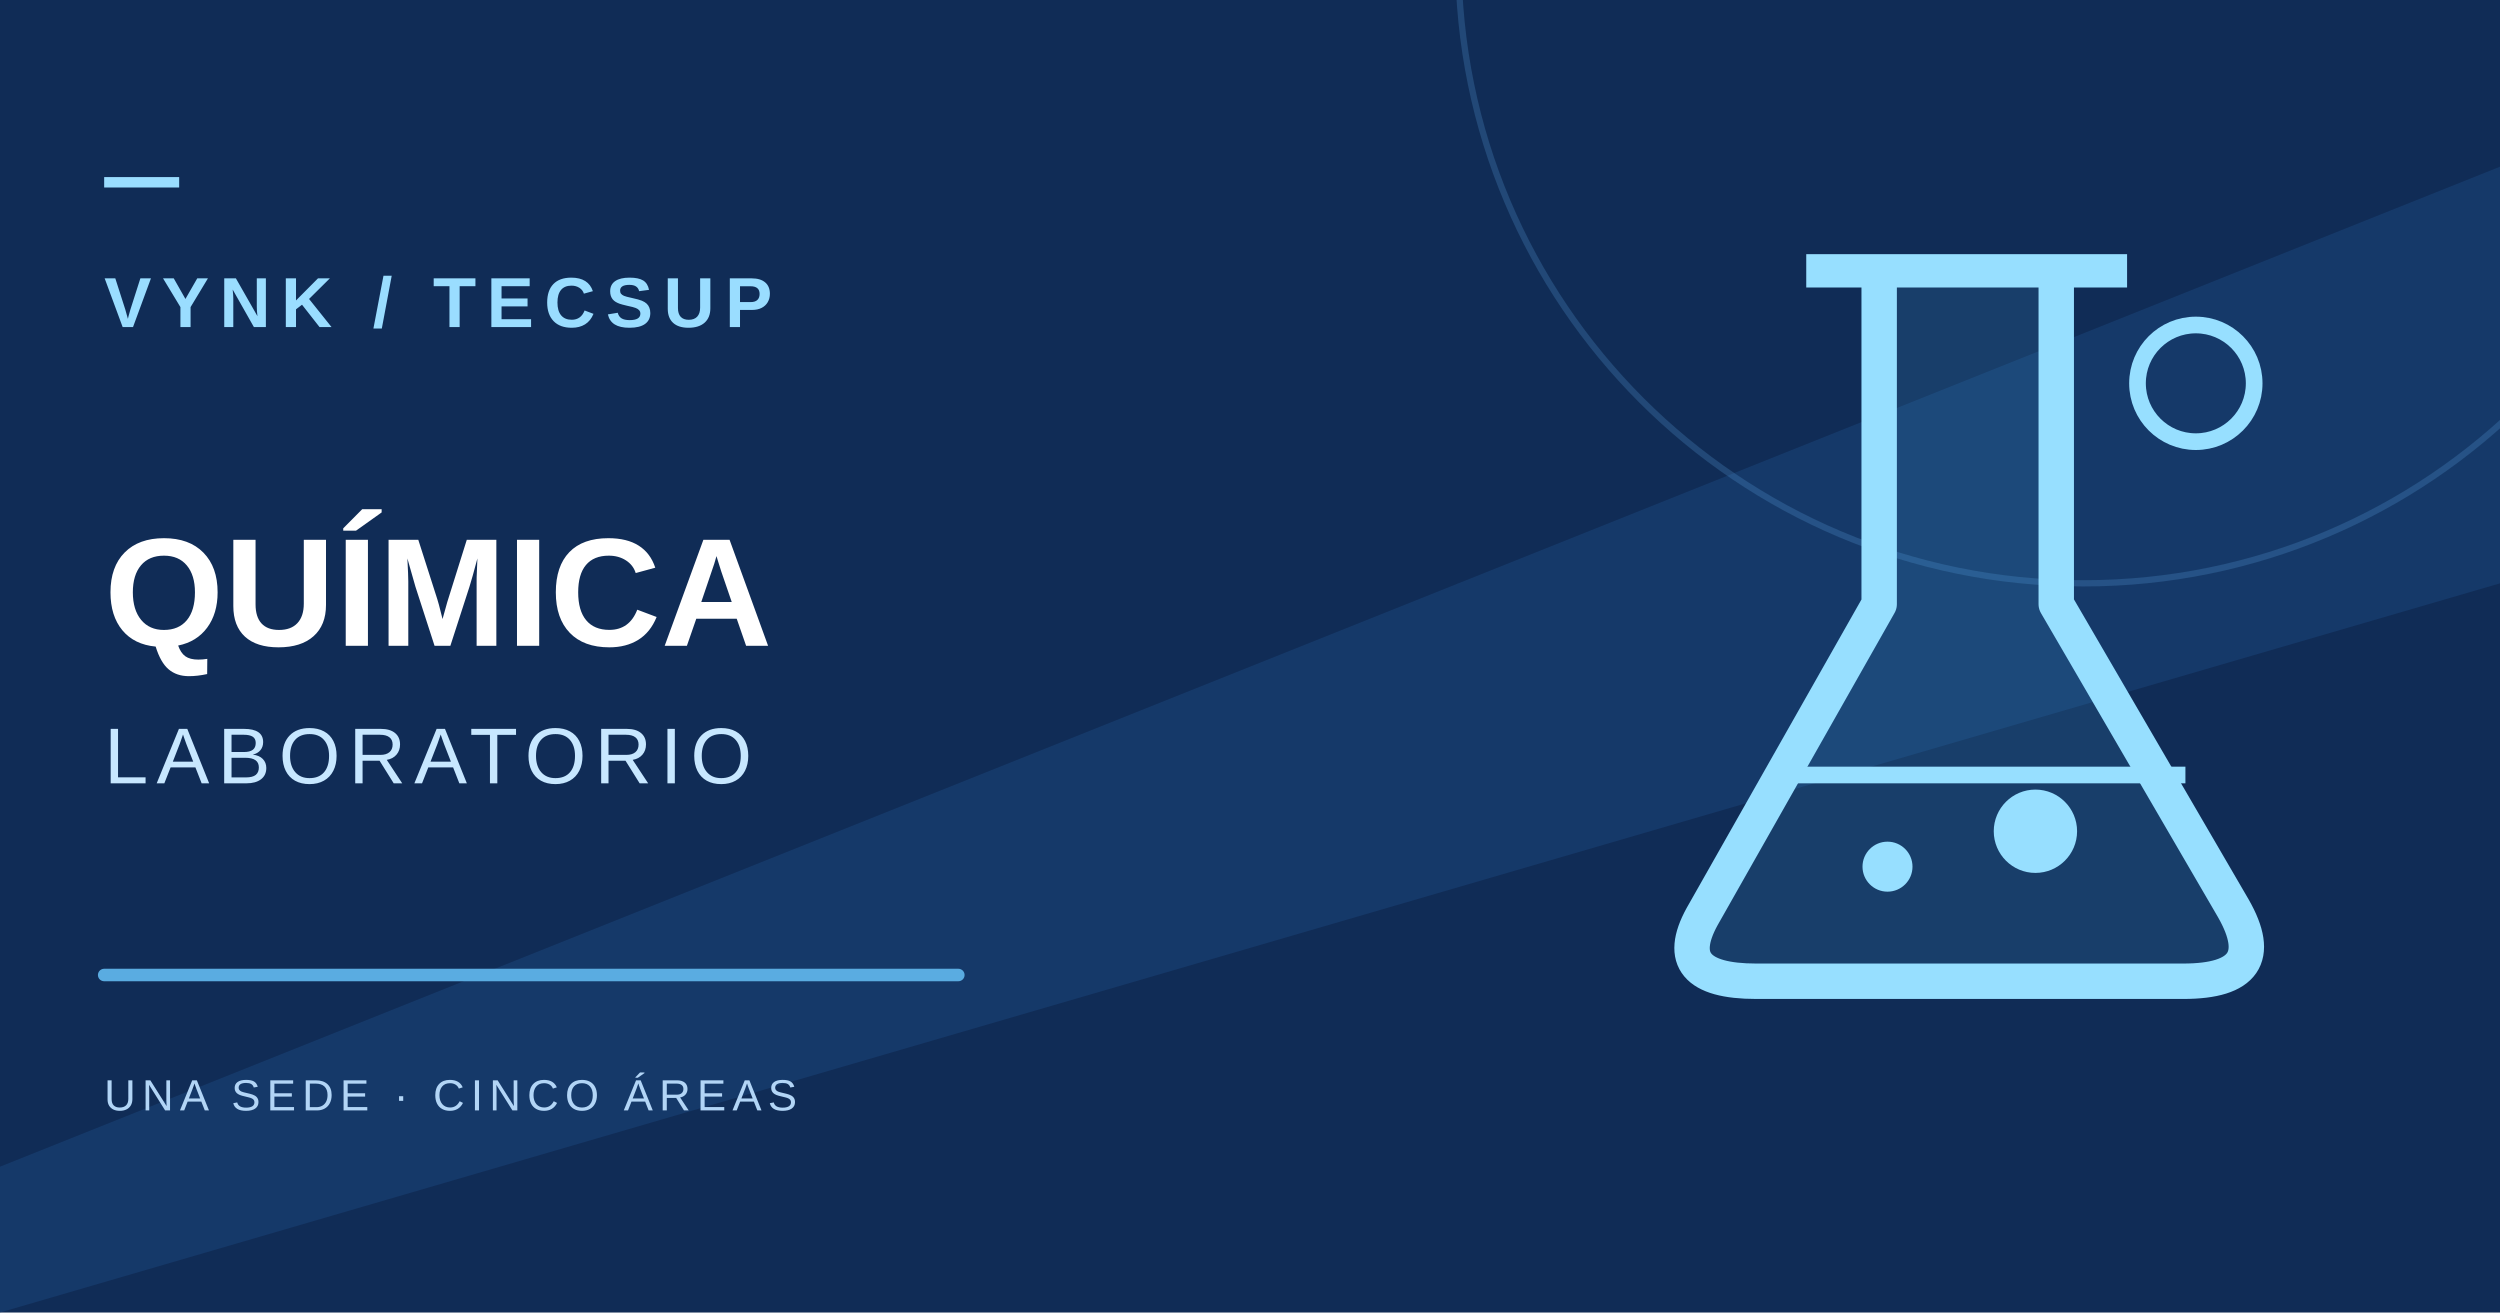
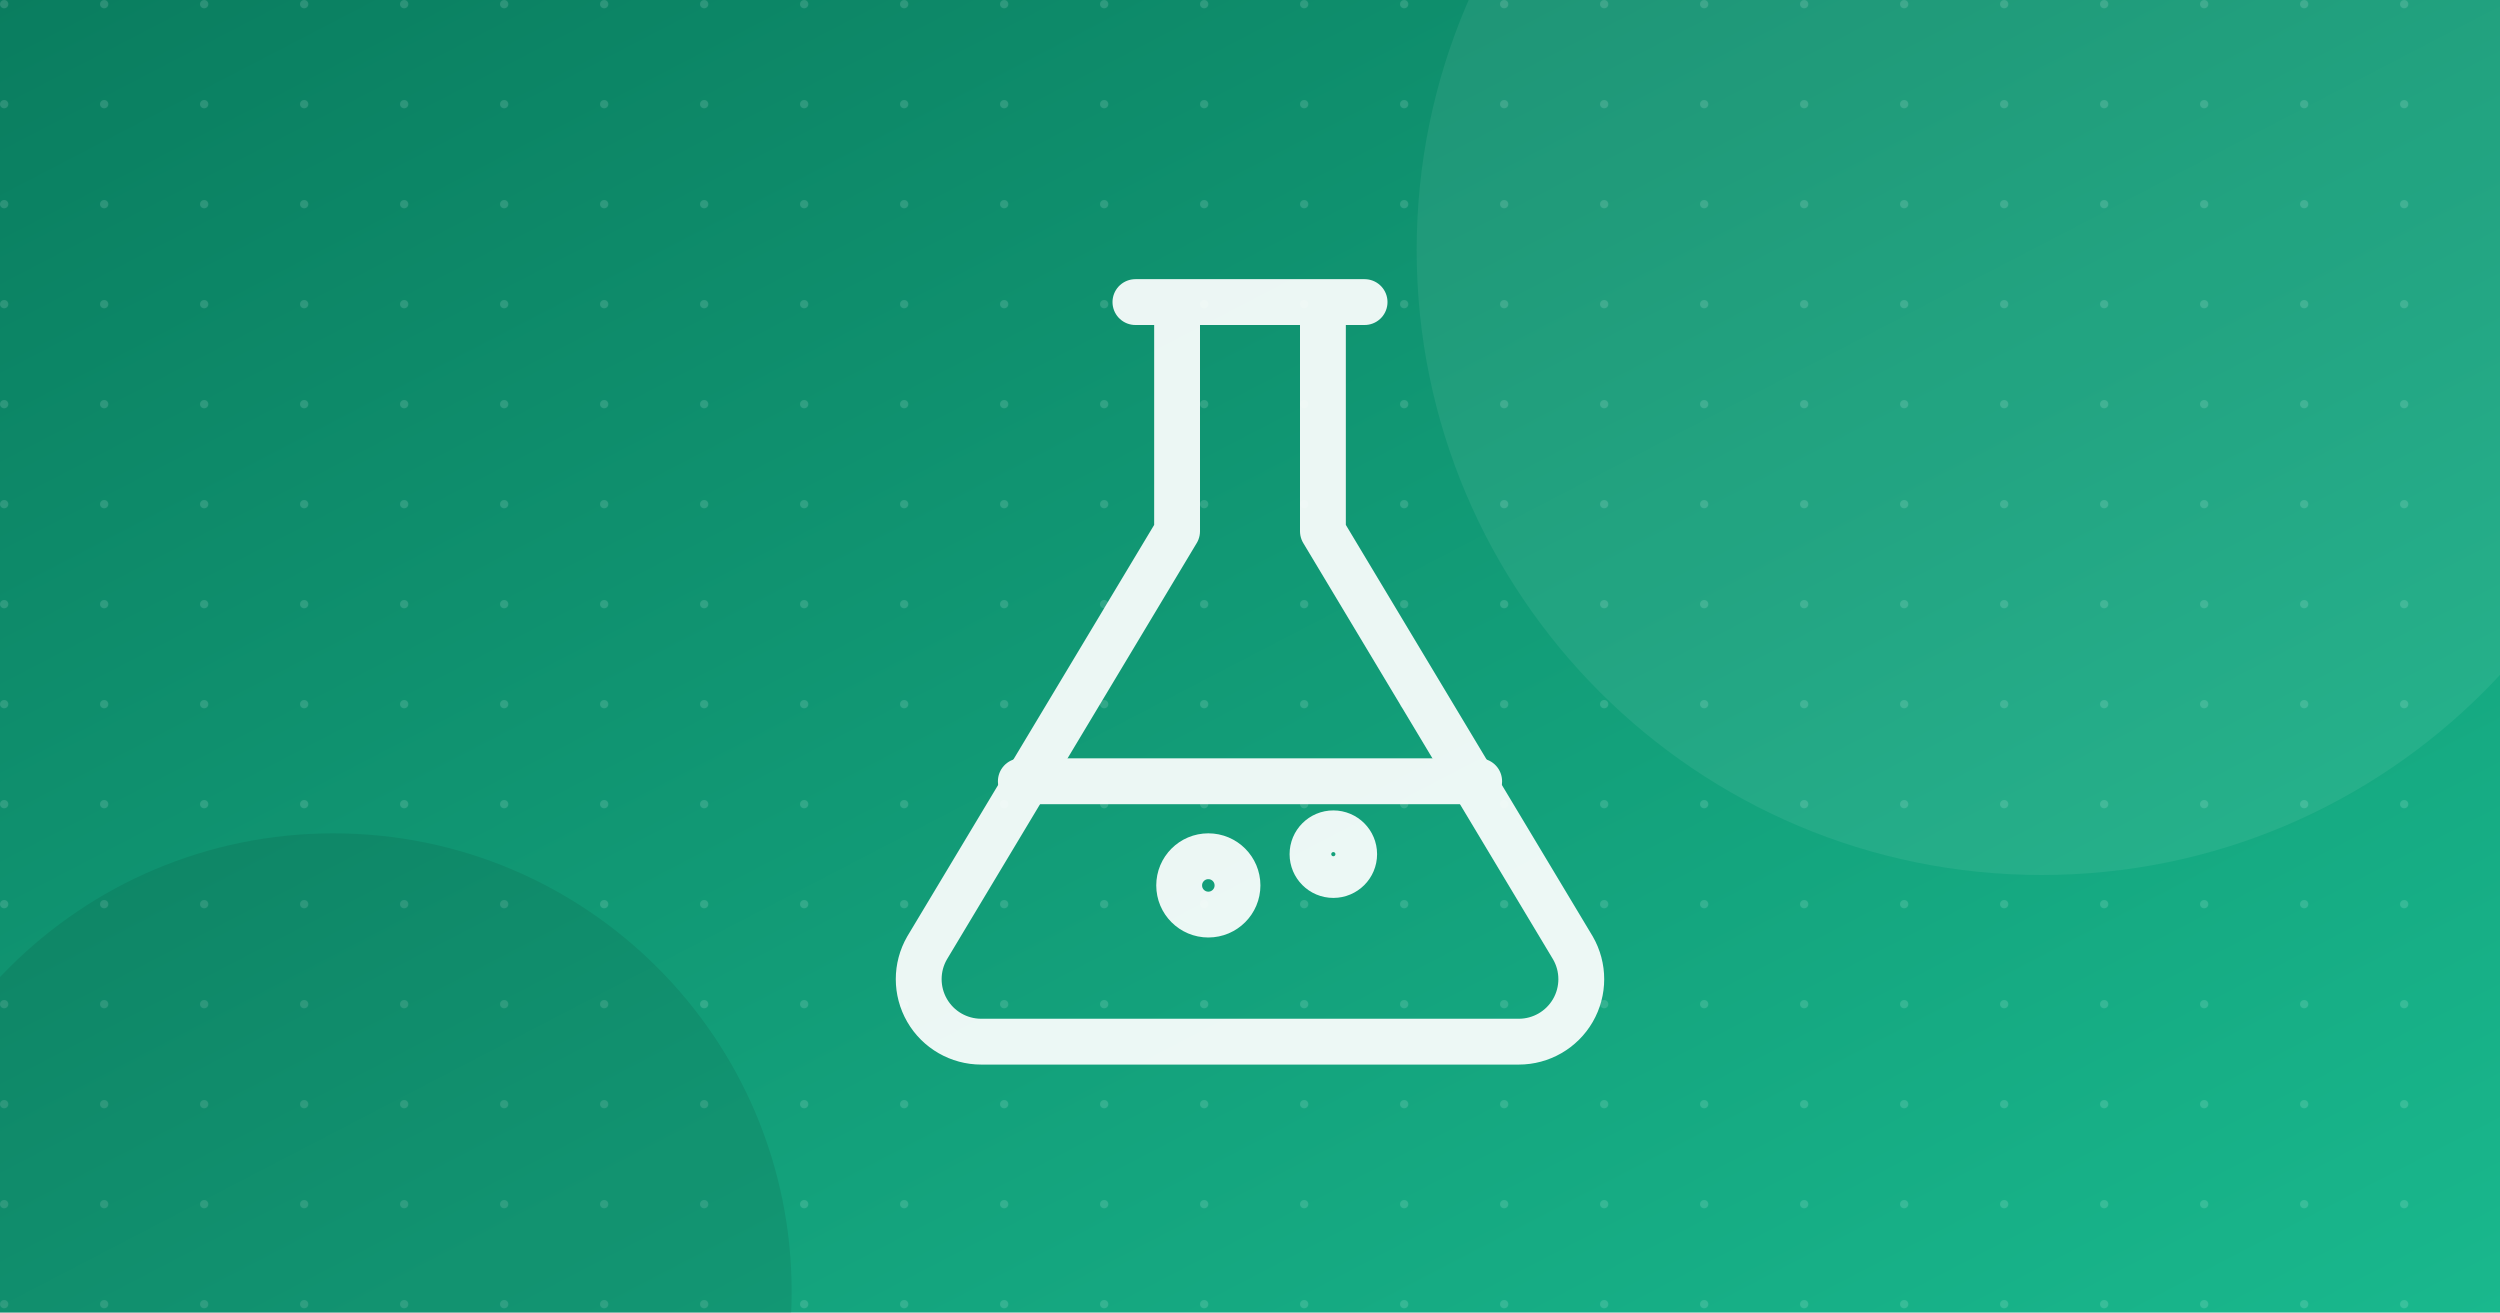
<svg xmlns="http://www.w3.org/2000/svg" viewBox="0 0 1200 630" width="1200" height="630">
-   <rect width="1200" height="630" fill="#102C56" />
-   <path d="M0 560l1200-480v200L0 630z" fill="#1B4982" opacity=".44" />
-   <circle cx="1000" cy="-20" r="300" stroke="#579DDA" stroke-width="3" fill="none" opacity=".25" />
-   <path d="M50 85h36v5H50z" fill="#9ADDFF" />
-   <text x="50" y="157" fill="#9ADDFF" font-size="34" font-family="Arial" font-weight="bold" letter-spacing="5">VYNK / TECSUP</text>
-   <text x="50" y="310" fill="white" font-family="Arial" font-size="74" font-weight="bold">QUÍMICA</text>
-   <text x="50" y="376" fill="#C7E7FF" font-family="Arial" font-size="38" letter-spacing="4">LABORATORIO</text>
-   <path d="M50 468h410" stroke="#5AACE1" stroke-width="6" stroke-linecap="round" />
-   <text x="50" y="533" fill="#B2D5F6" font-family="Arial" font-size="21" letter-spacing="3">UNA SEDE · CINCO ÁREAS</text>
-   <path d="M902 130v160l-85 150q-17 31 26 31h205q44 0 24-35l-85-146V130" fill="#49A9DC25" stroke="#97DFFF" stroke-width="17" stroke-linejoin="round" />
-   <path d="M867 130h154" stroke="#97DFFF" stroke-width="16" />
-   <path d="M850 372h199" stroke="#97DFFF" stroke-width="8" />
-   <circle cx="906" cy="416" r="12" fill="#97DFFF" />
-   <circle cx="977" cy="399" r="20" fill="#97DFFF" />
-   <circle cx="1054" cy="184" r="28" stroke="#97DFFF" stroke-width="8" fill="none" />
+   <defs>
+     <pattern id="p" width="48" height="48" patternUnits="userSpaceOnUse">
+       <circle cx="2" cy="2" r="2" fill="#fff" opacity=".14" />
+     </pattern>
+     <linearGradient id="g" x1="0" y1="0" x2="1" y2="1">
+       <stop offset="0" stop-color="#0a7d5f" />
+       <stop offset="1" stop-color="#19b88d" />
+     </linearGradient>
+   </defs>
+   <rect width="1200" height="630" fill="url(#g)" />
+   <rect width="1200" height="630" fill="url(#p)" />
+   <circle cx="980" cy="120" r="300" fill="#fff" opacity=".07" />
+   <circle cx="160" cy="620" r="220" fill="#000" opacity=".08" />
+   <g fill="none" stroke="#fff" stroke-width="22" stroke-linecap="round" stroke-linejoin="round" opacity=".92" transform="translate(600 315)">
+     <path d="M-55-170h110M-35-170v110l-120 200a30 30 0 0 0 26 45h258a30 30 0 0 0 26-45L35-60v-110" />
+     <path d="M-110 60h220" />
+     <circle cx="-20" cy="110" r="14" />
+     <circle cx="40" cy="95" r="10" />
+   </g>
</svg>
